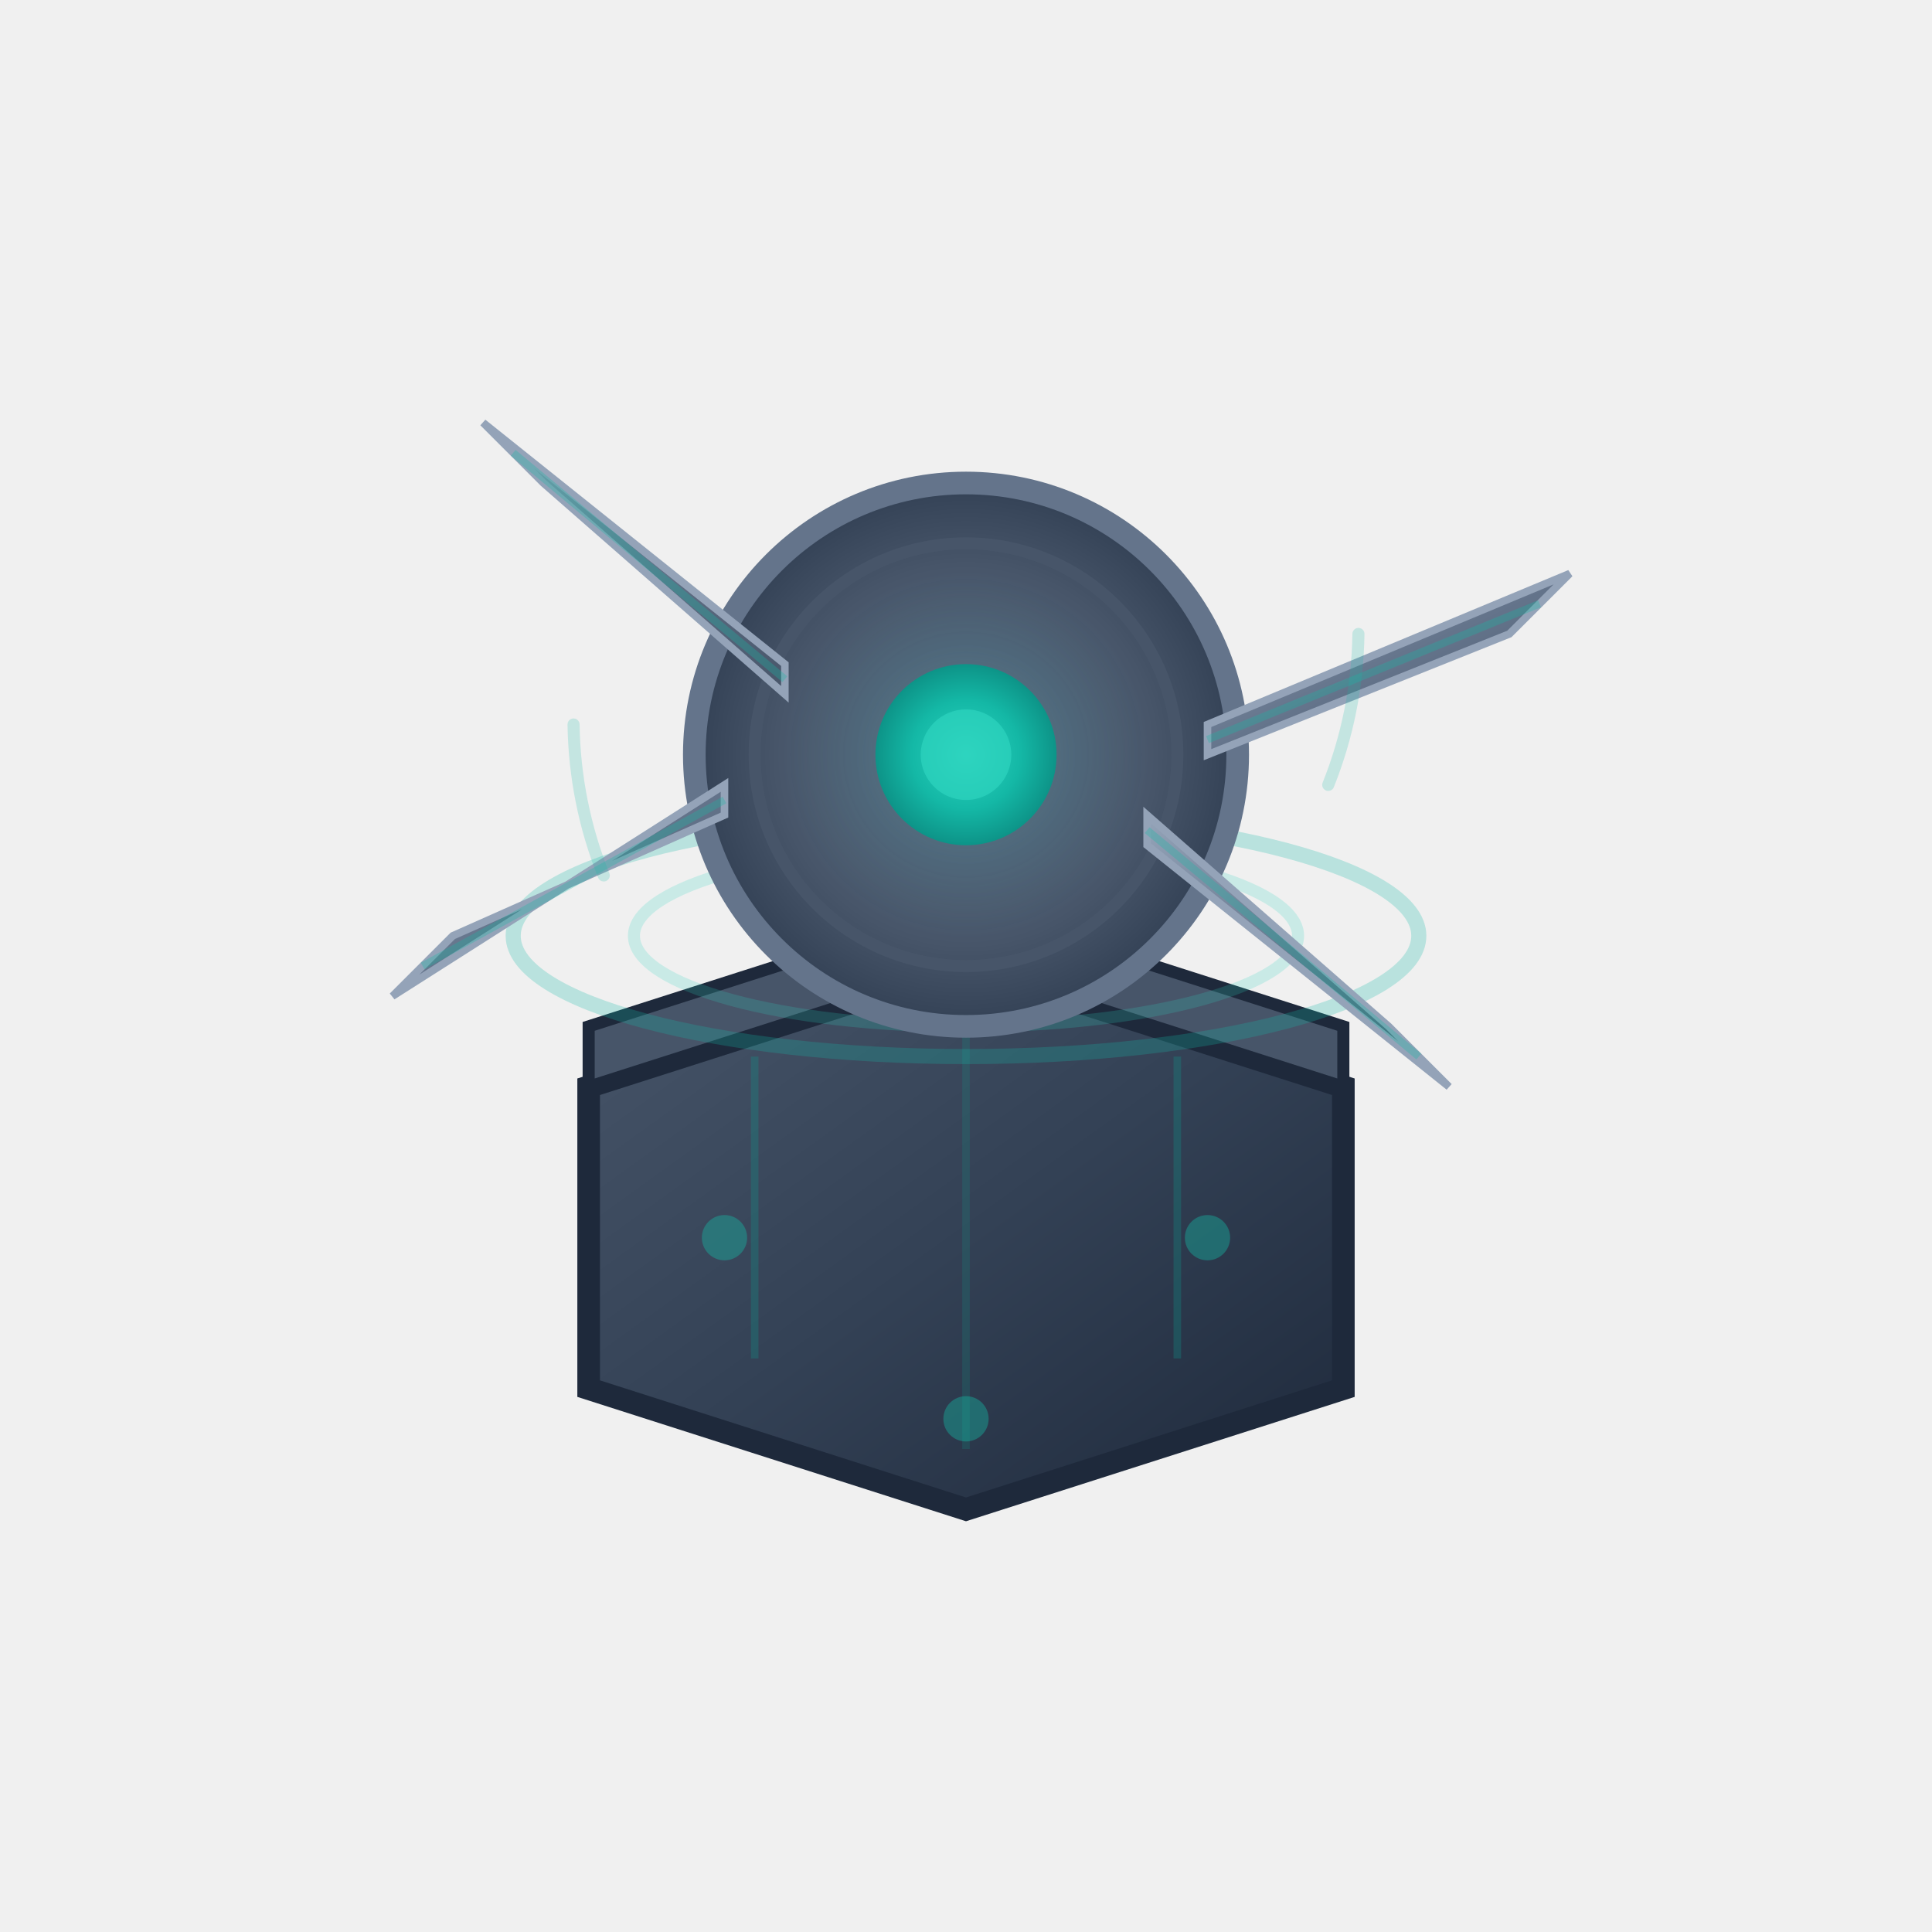
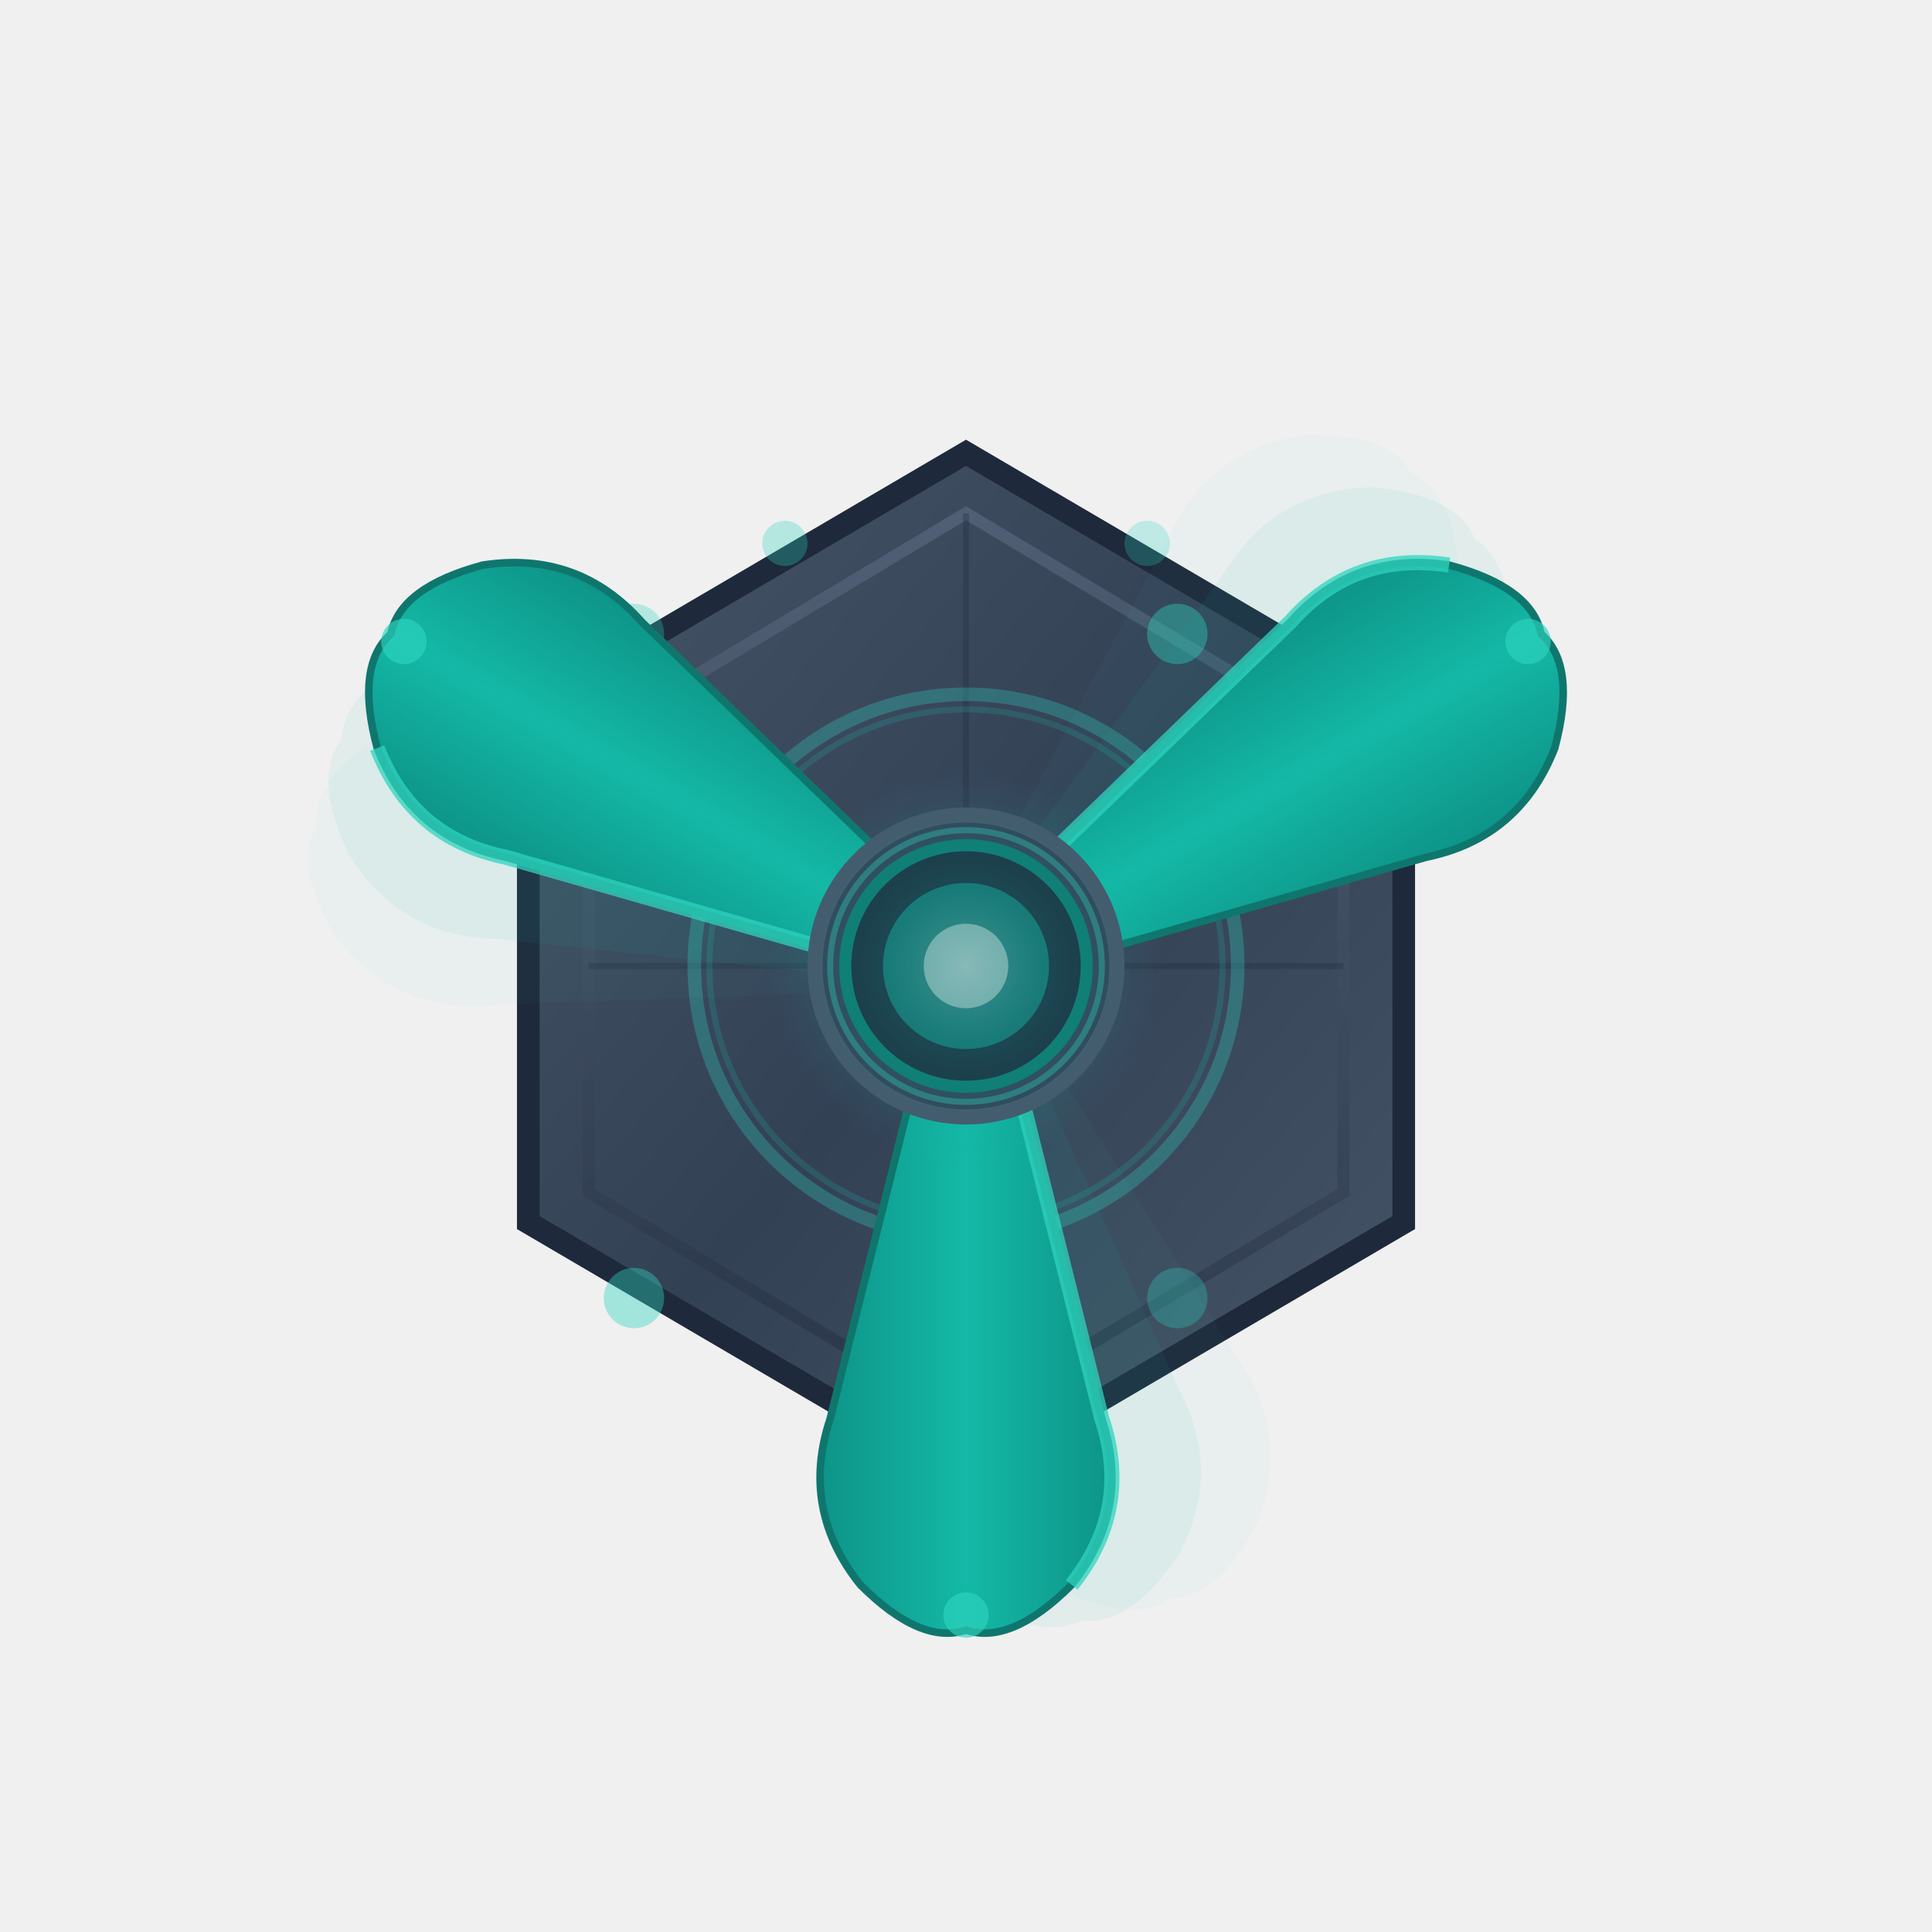
<svg xmlns="http://www.w3.org/2000/svg" viewBox="0 0 128 128">
  <defs>
-     <linearGradient id="base-g" x1="0%" y1="0%" x2="100%" y2="100%">
+     <radialGradient id="coreGlow" cx="50%" cy="50%" r="50%">
+       <stop offset="0%" stop-color="#ffffff" stop-opacity="0.65" />
+       <stop offset="40%" stop-color="#14b8a6" stop-opacity="0.4" />
+       <stop offset="100%" stop-color="#14b8a6" stop-opacity="0" />
+     </radialGradient>
+     <linearGradient id="bladeFill" x1="0%" y1="0%" x2="100%" y2="0%">
+       <stop offset="0%" stop-color="#0d9488" />
+       <stop offset="50%" stop-color="#14b8a6" />
+       <stop offset="100%" stop-color="#0d9488" />
+     </linearGradient>
+     <linearGradient id="baseFill" x1="0%" y1="0%" x2="100%" y2="100%">
      <stop offset="0%" stop-color="#475569" />
      <stop offset="50%" stop-color="#334155" />
-       <stop offset="100%" stop-color="#1e293b" />
-     </linearGradient>
-     <radialGradient id="hub-g" cx="50%" cy="50%" r="50%">
-       <stop offset="0%" stop-color="#64748b" />
-       <stop offset="70%" stop-color="#475569" />
-       <stop offset="100%" stop-color="#334155" />
-     </radialGradient>
-     <radialGradient id="core-cool" cx="50%" cy="50%" r="50%">
-       <stop offset="0%" stop-color="#2dd4bf" />
-       <stop offset="60%" stop-color="#14b8a6" />
-       <stop offset="100%" stop-color="#0d9488" />
-     </radialGradient>
-     <radialGradient id="fade-glow" cx="50%" cy="50%" r="50%">
-       <stop offset="0%" stop-color="#14b8a6" stop-opacity="0.35" />
-       <stop offset="100%" stop-color="#0d9488" stop-opacity="0" />
-     </radialGradient>
-     <linearGradient id="blade-g" x1="0%" y1="0%" x2="100%" y2="100%">
-       <stop offset="0%" stop-color="#94a3b8" />
-       <stop offset="50%" stop-color="#64748b" />
      <stop offset="100%" stop-color="#475569" />
    </linearGradient>
+     <linearGradient id="hexHighlight" x1="0%" y1="0%" x2="0%" y2="100%">
+       <stop offset="0%" stop-color="#64748b" stop-opacity="0.5" />
+       <stop offset="100%" stop-color="#1e293b" stop-opacity="0.5" />
+     </linearGradient>
  </defs>
-   <polygon points="64,100 89,92 89,72 64,64 39,72 39,92" fill="url(#base-g)" stroke="#1e293b" stroke-width="1.5" />
-   <polygon points="64,64 89,72 89,68 64,60 39,68 39,72" fill="#475569" stroke="#1e293b" stroke-width="0.8" />
-   <line x1="50" y1="70" x2="50" y2="90" stroke="#0d9488" stroke-width="0.5" opacity="0.3" />
-   <line x1="78" y1="70" x2="78" y2="90" stroke="#0d9488" stroke-width="0.5" opacity="0.3" />
-   <line x1="64" y1="66" x2="64" y2="96" stroke="#0d9488" stroke-width="0.5" opacity="0.2" />
-   <ellipse cx="64" cy="62" rx="30" ry="8" fill="none" stroke="#14b8a6" stroke-width="1" opacity="0.25" />
-   <ellipse cx="64" cy="62" rx="22" ry="6" fill="none" stroke="#2dd4bf" stroke-width="0.8" opacity="0.2" />
-   <circle cx="64" cy="50" r="18" fill="url(#hub-g)" stroke="#64748b" stroke-width="1.5" />
-   <circle cx="64" cy="50" r="14" fill="none" stroke="#475569" stroke-width="0.8" />
-   <polygon points="80,48 104,38 100,42 80,50" fill="url(#blade-g)" stroke="#94a3b8" stroke-width="0.5" />
-   <line x1="80" y1="49" x2="102" y2="40" stroke="#14b8a6" stroke-width="0.5" opacity="0.3" />
-   <polygon points="76,56 96,72 92,68 76,54" fill="url(#blade-g)" stroke="#94a3b8" stroke-width="0.5" />
-   <line x1="76" y1="55" x2="94" y2="70" stroke="#14b8a6" stroke-width="0.5" opacity="0.3" />
-   <polygon points="48,52 26,66 30,62 48,54" fill="url(#blade-g)" stroke="#94a3b8" stroke-width="0.5" />
-   <line x1="48" y1="53" x2="28" y2="64" stroke="#14b8a6" stroke-width="0.5" opacity="0.3" />
-   <polygon points="52,44 32,28 36,32 52,46" fill="url(#blade-g)" stroke="#94a3b8" stroke-width="0.5" />
-   <line x1="52" y1="45" x2="34" y2="30" stroke="#14b8a6" stroke-width="0.5" opacity="0.3" />
-   <path d="M90,42 A28,28 0 0,1 88,52" fill="none" stroke="#14b8a6" stroke-width="0.8" opacity="0.2" stroke-linecap="round" />
-   <path d="M40,58 A28,28 0 0,1 38,48" fill="none" stroke="#14b8a6" stroke-width="0.8" opacity="0.2" stroke-linecap="round" />
-   <circle cx="64" cy="50" r="12" fill="url(#fade-glow)" opacity="0.5" />
-   <circle cx="64" cy="50" r="6" fill="url(#core-cool)" />
-   <circle cx="64" cy="50" r="3" fill="#2dd4bf" opacity="0.7" />
-   <circle cx="48" cy="82" r="1.5" fill="#14b8a6" opacity="0.4" />
-   <circle cx="80" cy="82" r="1.5" fill="#14b8a6" opacity="0.4" />
-   <circle cx="64" cy="94" r="1.5" fill="#14b8a6" opacity="0.4" />
+   <polygon points="64,30 93,47 93,81 64,98 35,81 35,47" fill="url(#baseFill)" stroke="#1e293b" stroke-width="1.5" />
+   <polygon points="64,34 89,49 89,79 64,94 39,79 39,49" fill="none" stroke="url(#hexHighlight)" stroke-width="0.8" />
+   <line x1="64" y1="34" x2="64" y2="94" stroke="#1e293b" stroke-width="0.4" opacity="0.3" />
+   <line x1="39" y1="64" x2="89" y2="64" stroke="#1e293b" stroke-width="0.4" opacity="0.3" />
+   <circle cx="78" cy="42" r="2" fill="#2dd4bf" opacity="0.4" />
+   <circle cx="78" cy="86" r="2" fill="#2dd4bf" opacity="0.3" />
+   <circle cx="42" cy="86" r="2" fill="#2dd4bf" opacity="0.4" />
+   <circle cx="42" cy="42" r="2" fill="#2dd4bf" opacity="0.3" />
+   <circle cx="52" cy="36" r="1.5" fill="#2dd4bf" opacity="0.3" />
+   <circle cx="76" cy="36" r="1.5" fill="#2dd4bf" opacity="0.25" />
+   <circle cx="64" cy="64" r="18" fill="none" stroke="#2dd4bf" stroke-width="0.9" opacity="0.3" />
+   <circle cx="64" cy="64" r="17" fill="none" stroke="#14b8a6" stroke-width="0.4" opacity="0.2" />
+   <g transform="rotate(162, 64, 64)" opacity="0.04">
+     <path d="M61,58 Q58,46 55,34 Q53,28 57,23 Q61,19 64,20 Q67,19 71,23 Q75,28 73,34 Q70,46 67,58 Z" fill="#2dd4bf" />
+   </g>
+   <g transform="rotate(170, 64, 64)" opacity="0.07">
+     <path d="M61,58 Q58,46 55,34 Q53,28 57,23 Q61,19 64,20 Q67,19 71,23 Q75,28 73,34 Q70,46 67,58 Z" fill="#14b8a6" />
+   </g>
+   <g transform="rotate(282, 64, 64)" opacity="0.04">
+     <path d="M61,58 Q58,46 55,34 Q53,28 57,23 Q61,19 64,20 Q67,19 71,23 Q75,28 73,34 Q70,46 67,58 Z" fill="#2dd4bf" />
+   </g>
+   <g transform="rotate(290, 64, 64)" opacity="0.07">
+     <path d="M61,58 Q58,46 55,34 Q53,28 57,23 Q61,19 64,20 Q67,19 71,23 Q75,28 73,34 Q70,46 67,58 Z" fill="#14b8a6" />
+   </g>
+   <g transform="rotate(42, 64, 64)" opacity="0.04">
+     <path d="M61,58 Q58,46 55,34 Q53,28 57,23 Q61,19 64,20 Q67,19 71,23 Q75,28 73,34 Q70,46 67,58 Z" fill="#2dd4bf" />
+   </g>
+   <g transform="rotate(50, 64, 64)" opacity="0.07">
+     <path d="M61,58 Q58,46 55,34 Q53,28 57,23 Q61,19 64,20 Q67,19 71,23 Q75,28 73,34 Q70,46 67,58 Z" fill="#14b8a6" />
+   </g>
+   <g transform="rotate(180, 64, 64)">
+     <path d="M61,58 Q58,46 55,34 Q53,28 57,23 Q61,19 64,20 Q67,19 71,23 Q75,28 73,34 Q70,46 67,58 Z" fill="url(#bladeFill)" stroke="#0f766e" stroke-width="0.5" />
+     <path d="M57,23 Q53,28 55,34 Q58,46 61,58" fill="none" stroke="#2dd4bf" stroke-width="1" opacity="0.75" />
+     <circle cx="64" cy="21" r="1.5" fill="#2dd4bf" opacity="0.65" />
+   </g>
+   <g transform="rotate(300, 64, 64)">
+     <path d="M61,58 Q58,46 55,34 Q53,28 57,23 Q61,19 64,20 Q67,19 71,23 Q75,28 73,34 Q70,46 67,58 Z" fill="url(#bladeFill)" stroke="#0f766e" stroke-width="0.5" />
+     <path d="M57,23 Q53,28 55,34 Q58,46 61,58" fill="none" stroke="#2dd4bf" stroke-width="1" opacity="0.75" />
+     <circle cx="64" cy="21" r="1.5" fill="#2dd4bf" opacity="0.65" />
+   </g>
+   <g transform="rotate(60, 64, 64)">
+     <path d="M61,58 Q58,46 55,34 Q53,28 57,23 Q61,19 64,20 Q67,19 71,23 Q75,28 73,34 Q70,46 67,58 Z" fill="url(#bladeFill)" stroke="#0f766e" stroke-width="0.5" />
+     <path d="M57,23 Q53,28 55,34 Q58,46 61,58" fill="none" stroke="#2dd4bf" stroke-width="1" opacity="0.75" />
+     <circle cx="64" cy="21" r="1.5" fill="#2dd4bf" opacity="0.65" />
+   </g>
+   <circle cx="64" cy="64" r="10" fill="#334155" stroke="#475569" stroke-width="1" />
+   <circle cx="64" cy="64" r="8" fill="#1e293b" stroke="#0f766e" stroke-width="0.8" />
+   <circle cx="64" cy="64" r="13" fill="url(#coreGlow)" opacity="0.55" />
+   <circle cx="64" cy="64" r="5.5" fill="#14b8a6" opacity="0.45" />
+   <circle cx="64" cy="64" r="2.8" fill="#ffffff" opacity="0.35" />
+   <circle cx="64" cy="64" r="9" fill="none" stroke="#2dd4bf" stroke-width="0.4" opacity="0.35" />
</svg>
